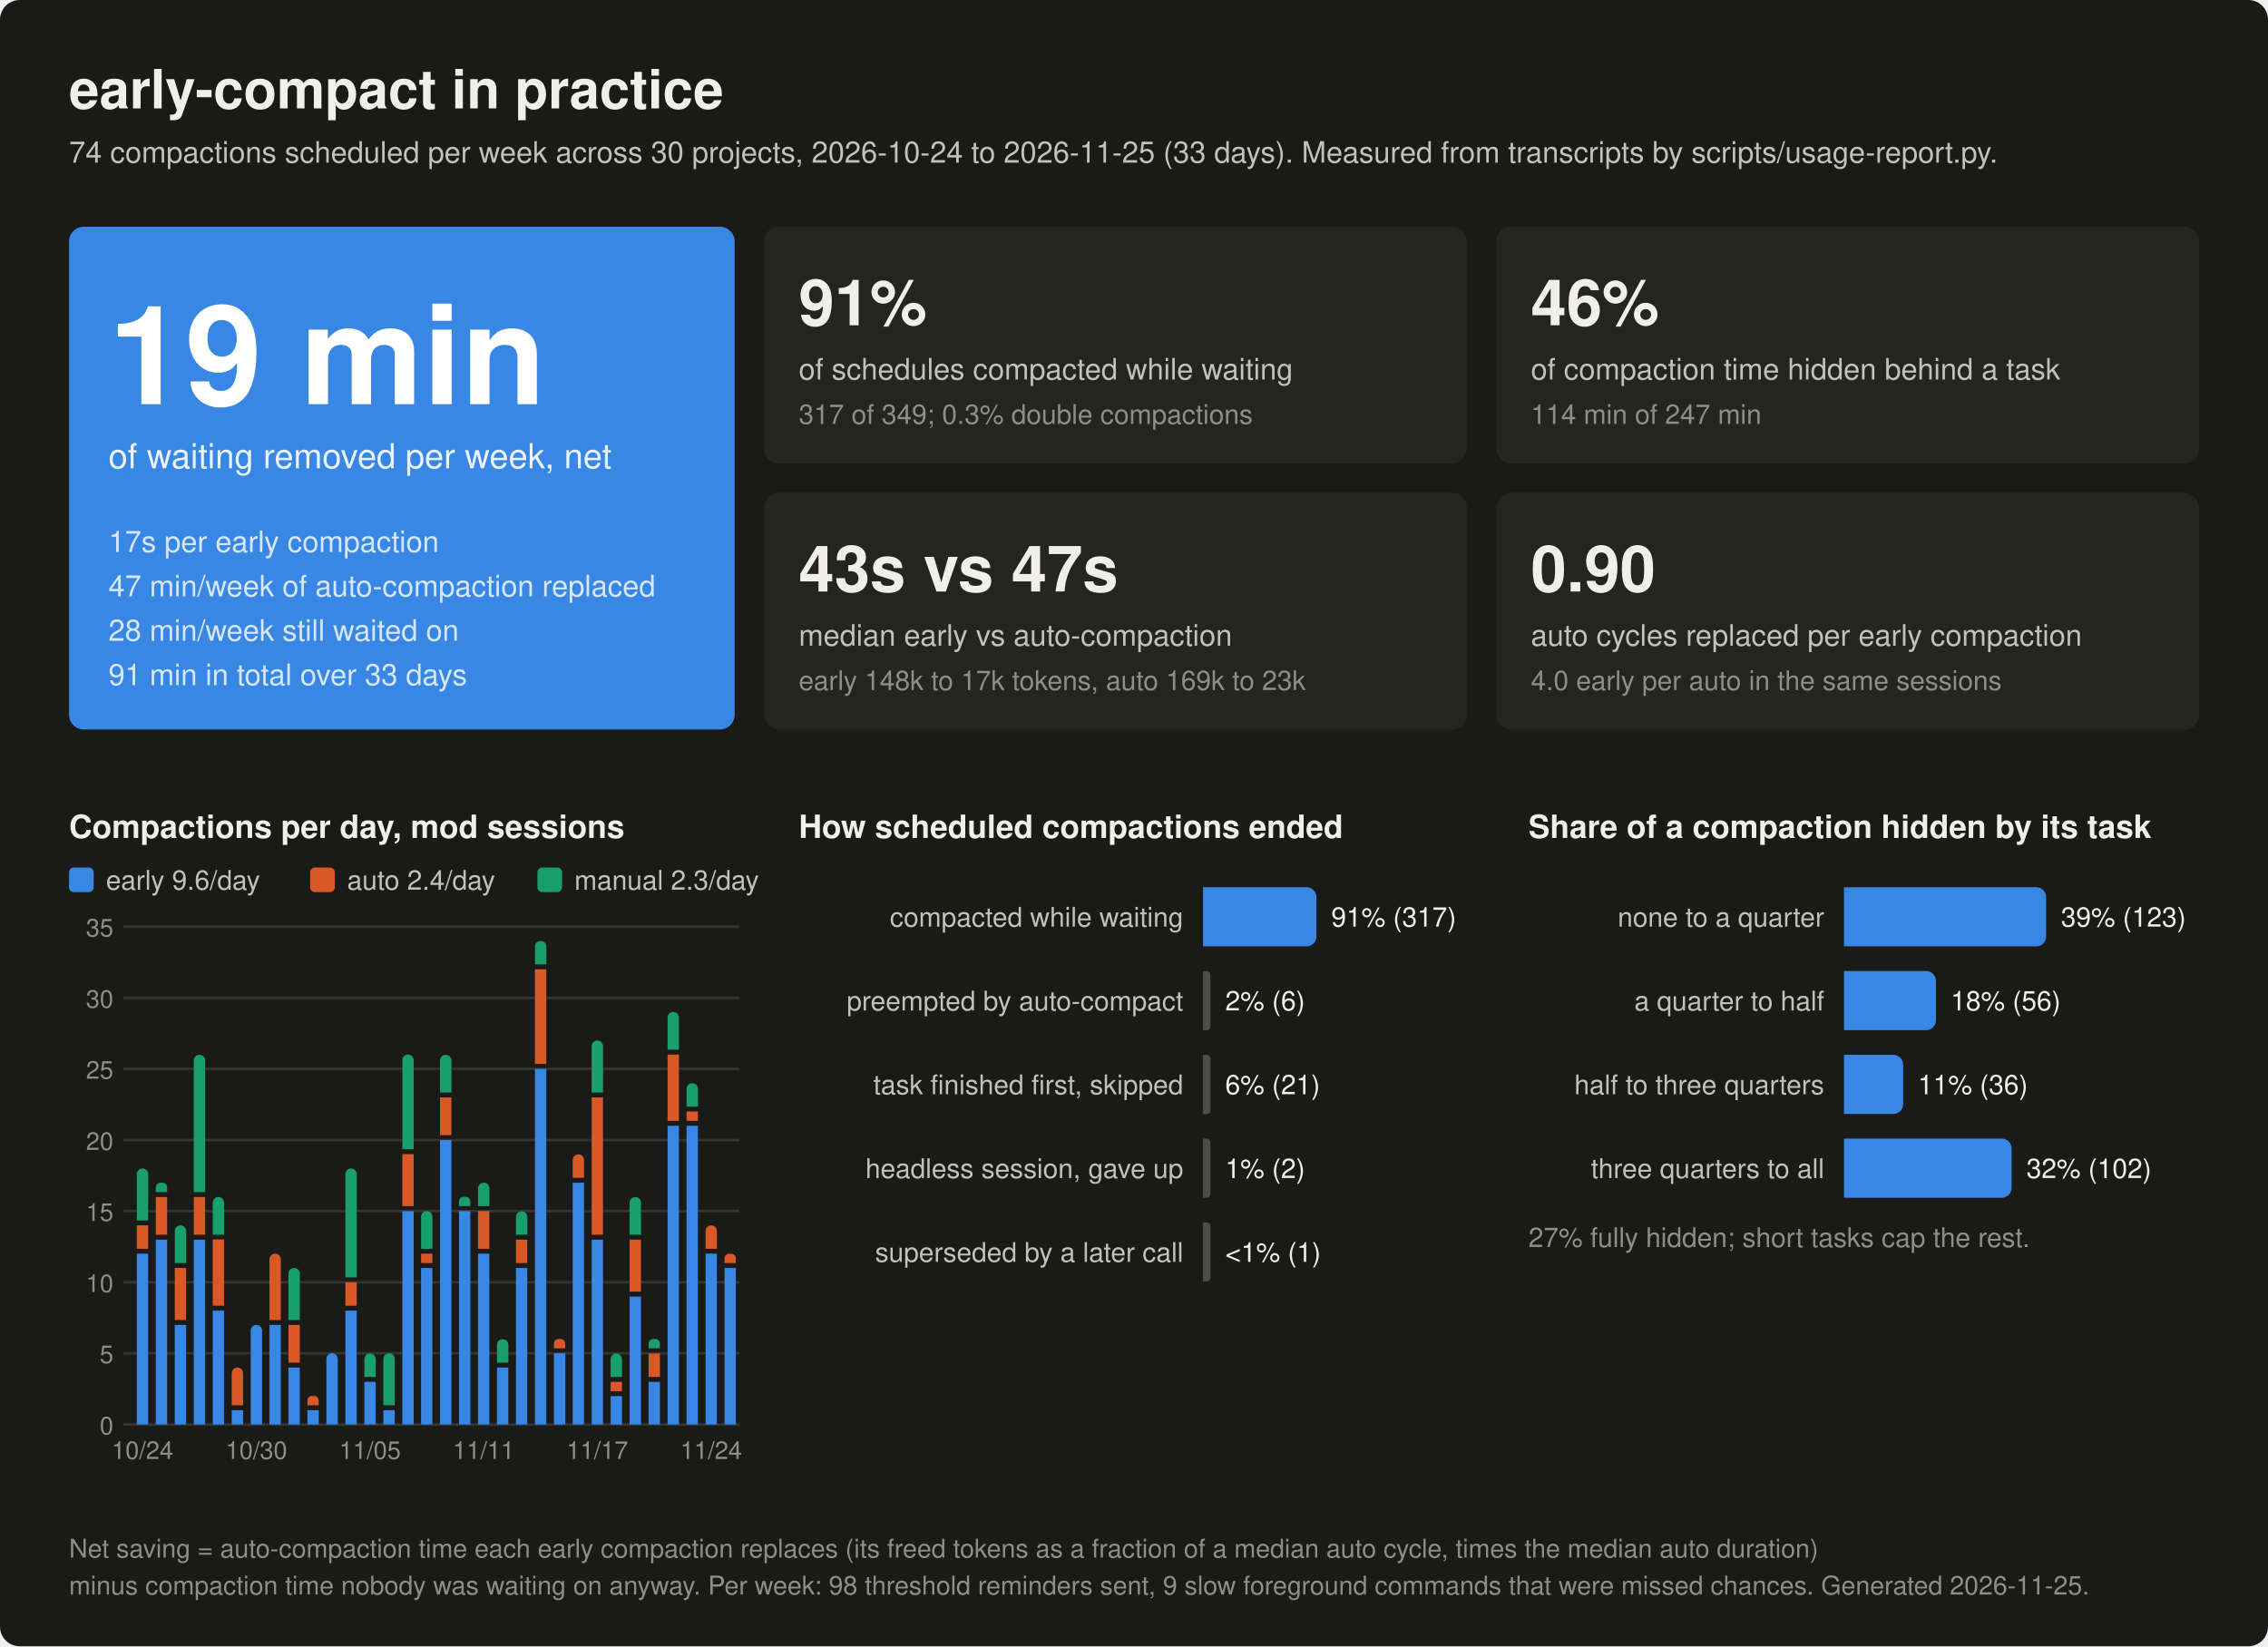
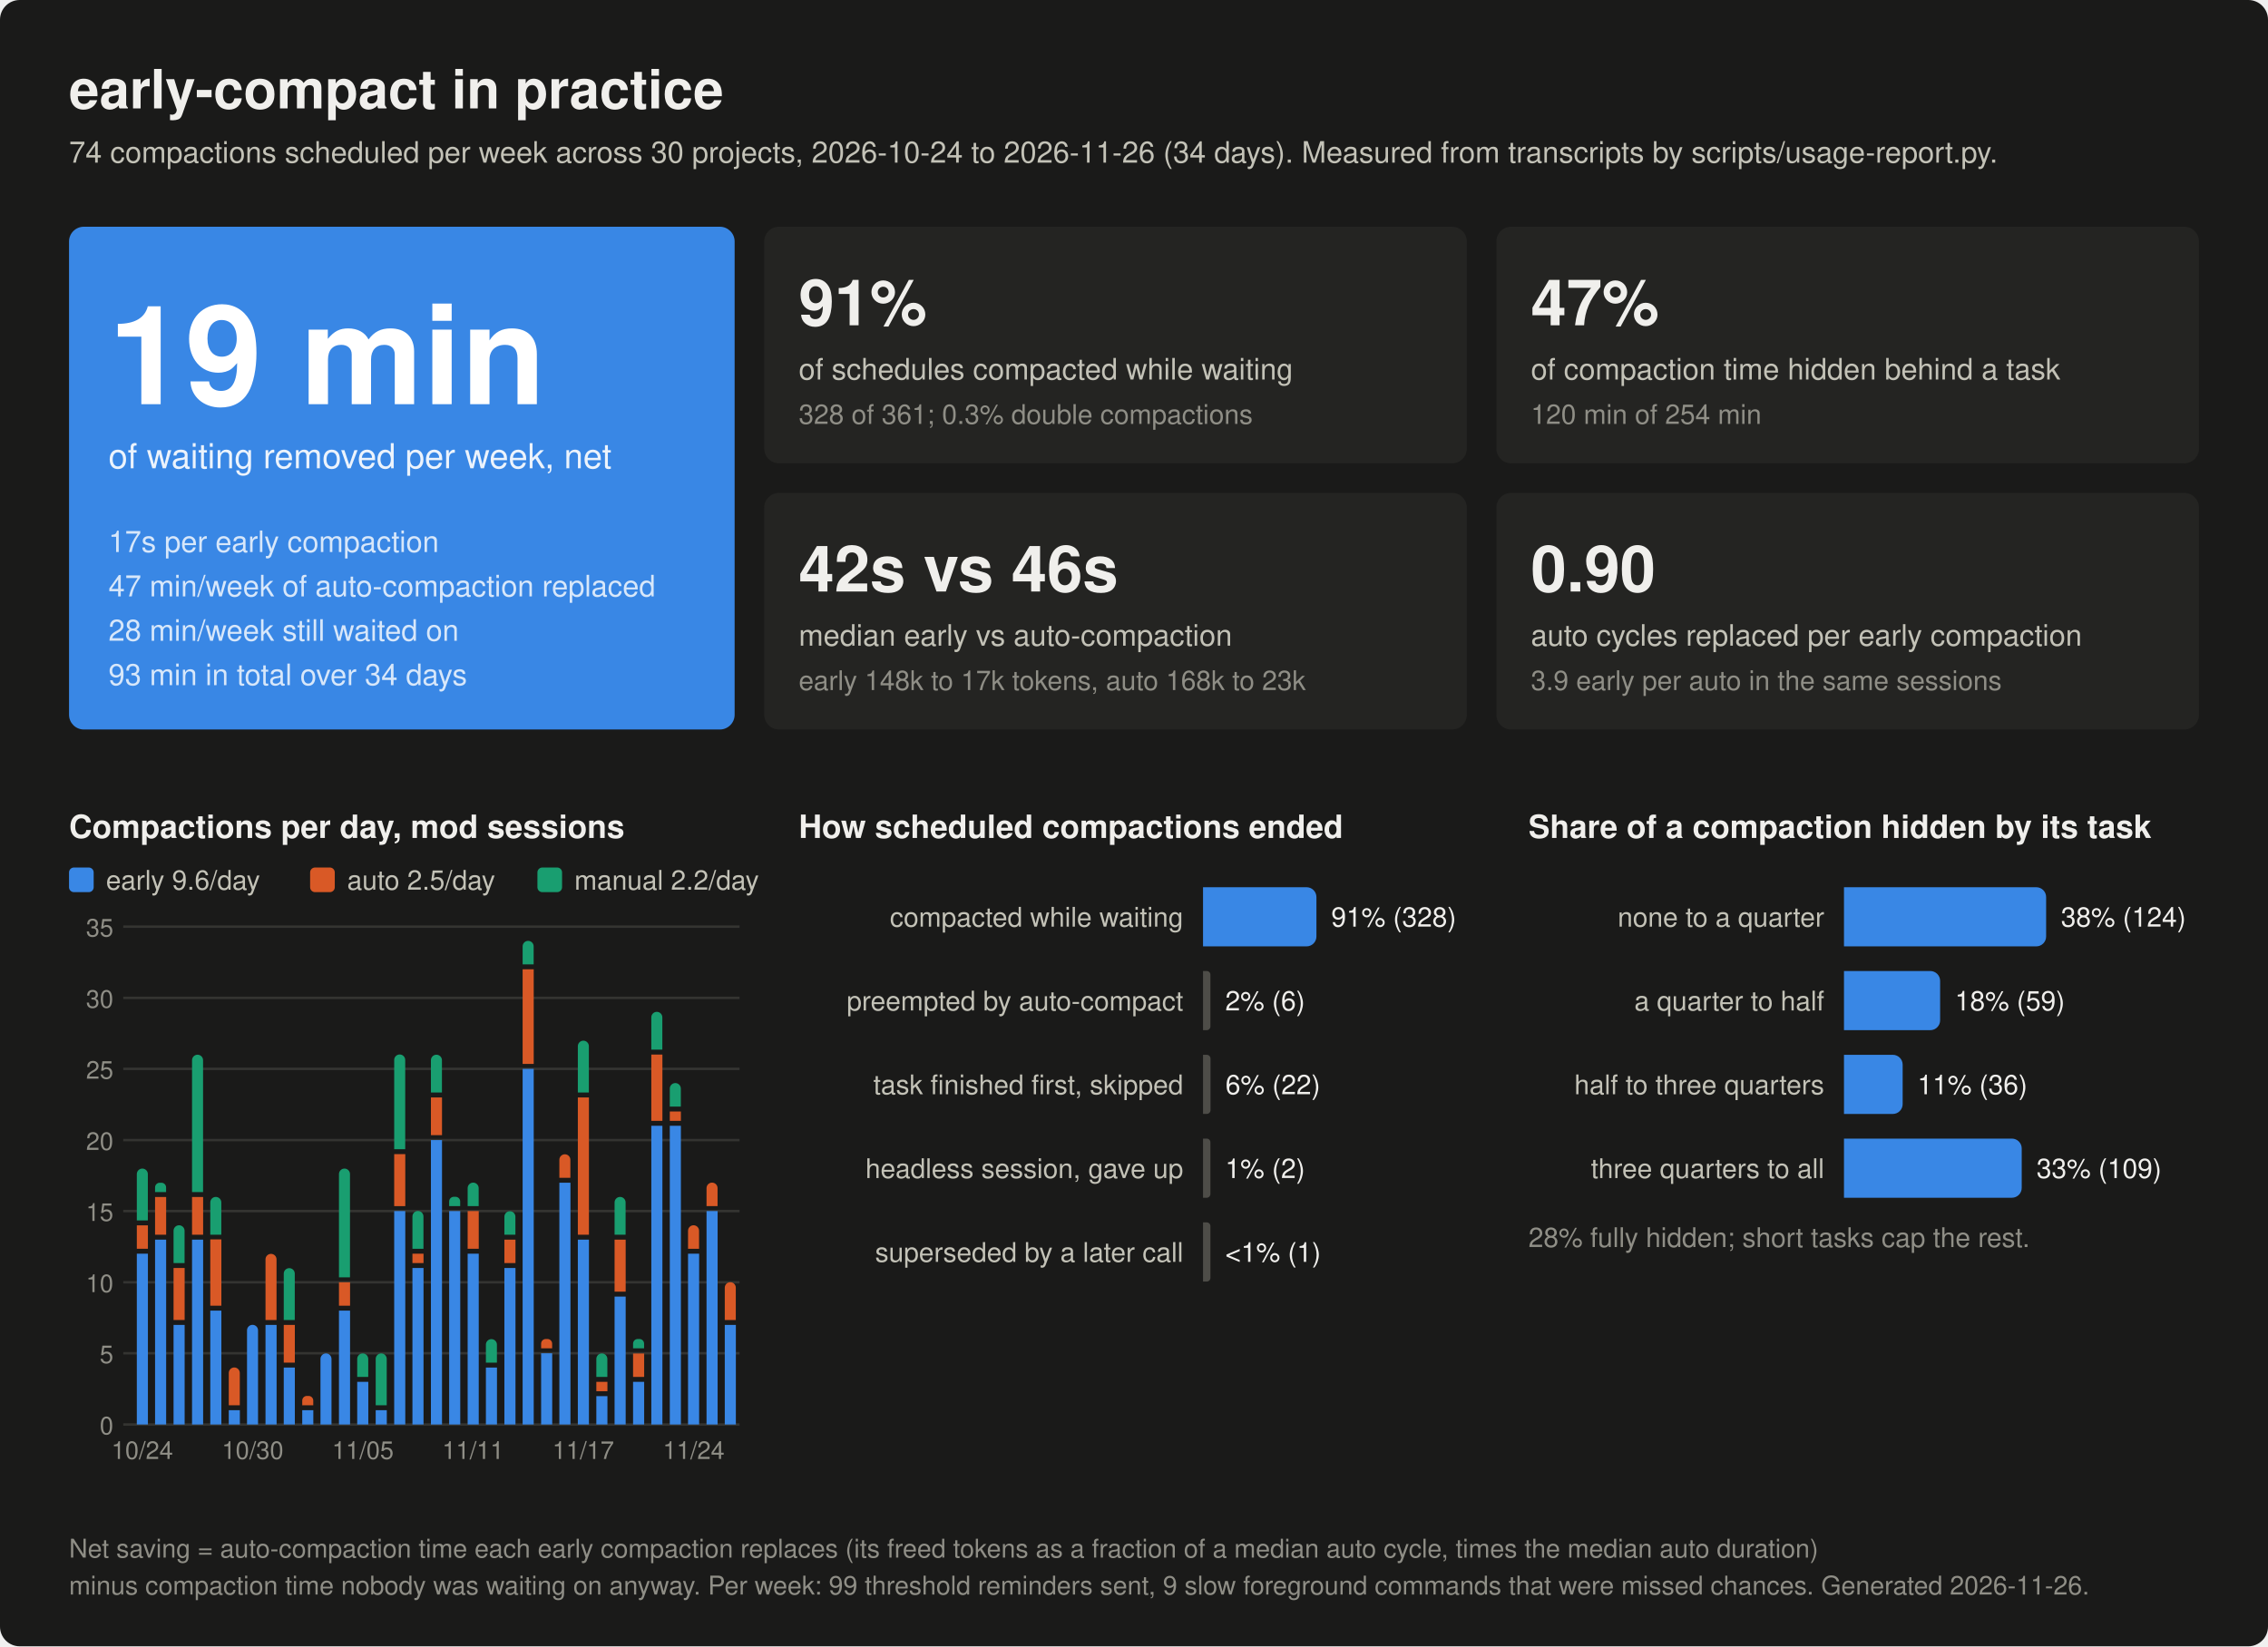
<svg xmlns="http://www.w3.org/2000/svg" width="920" height="668" viewBox="0 0 920 668" font-family="-apple-system, BlinkMacSystemFont, &quot;Segoe UI&quot;, Helvetica, Arial, sans-serif" role="img" aria-label="early-compact usage summary">
  <rect width="920" height="668" fill="#1a1a19" rx="8" />
  <text x="28.0" y="44.0" text-anchor="start" style="font-size:22px;font-weight:600;fill:#f0efec">early-compact in practice</text>
-   <text x="28.0" y="66.0" text-anchor="start" style="font-size:12px;font-weight:400;fill:#c3c2b7">74 compactions scheduled per week across 30 projects, 2026-10-24 to 2026-11-25 (33 days). Measured from transcripts by scripts/usage-report.py.</text>
+   <text x="28.0" y="66.0" text-anchor="start" style="font-size:12px;font-weight:400;fill:#c3c2b7">74 compactions scheduled per week across 30 projects, 2026-10-24 to 2026-11-26 (34 days). Measured from transcripts by scripts/usage-report.py.</text>
  <rect x="28.0" y="92.0" width="270.0" height="204.0" rx="6" fill="#3987e5" />
  <text x="44.0" y="164.0" text-anchor="start" style="font-size:56px;font-weight:700;fill:#ffffff;font-variant-numeric:tabular-nums">19 min</text>
  <text x="44.0" y="190.0" text-anchor="start" style="font-size:14px;font-weight:400;fill:#ffffff;opacity:0.9">of waiting removed per week, net</text>
  <text x="44.0" y="224.0" text-anchor="start" style="font-size:12px;font-weight:400;fill:#ffffff;opacity:0.8">17s per early compaction</text>
  <text x="44.0" y="242.0" text-anchor="start" style="font-size:12px;font-weight:400;fill:#ffffff;opacity:0.8">47 min/week of auto-compaction replaced</text>
  <text x="44.0" y="260.0" text-anchor="start" style="font-size:12px;font-weight:400;fill:#ffffff;opacity:0.8">28 min/week still waited on</text>
-   <text x="44.0" y="278.0" text-anchor="start" style="font-size:12px;font-weight:400;fill:#ffffff;opacity:0.8">91 min in total over 33 days</text>
+   <text x="44.0" y="278.0" text-anchor="start" style="font-size:12px;font-weight:400;fill:#ffffff;opacity:0.8">93 min in total over 34 days</text>
  <rect x="310.0" y="92.0" width="285.0" height="96.0" rx="6" fill="#242422" />
  <text x="324.0" y="132.0" text-anchor="start" style="font-size:26px;font-weight:600;fill:#f0efec;font-variant-numeric:tabular-nums">91%</text>
  <text x="324.0" y="154.0" text-anchor="start" style="font-size:12px;font-weight:400;fill:#c3c2b7">of schedules compacted while waiting</text>
-   <text x="324.0" y="172.0" text-anchor="start" style="font-size:11px;font-weight:400;fill:#8f8e86">317 of 349; 0.3% double compactions</text>
+   <text x="324.0" y="172.0" text-anchor="start" style="font-size:11px;font-weight:400;fill:#8f8e86">328 of 361; 0.3% double compactions</text>
  <rect x="607.0" y="92.0" width="285.0" height="96.0" rx="6" fill="#242422" />
-   <text x="621.0" y="132.0" text-anchor="start" style="font-size:26px;font-weight:600;fill:#f0efec;font-variant-numeric:tabular-nums">46%</text>
+   <text x="621.0" y="132.0" text-anchor="start" style="font-size:26px;font-weight:600;fill:#f0efec;font-variant-numeric:tabular-nums">47%</text>
  <text x="621.0" y="154.0" text-anchor="start" style="font-size:12px;font-weight:400;fill:#c3c2b7">of compaction time hidden behind a task</text>
-   <text x="621.0" y="172.0" text-anchor="start" style="font-size:11px;font-weight:400;fill:#8f8e86">114 min of 247 min</text>
+   <text x="621.0" y="172.0" text-anchor="start" style="font-size:11px;font-weight:400;fill:#8f8e86">120 min of 254 min</text>
  <rect x="310.0" y="200.0" width="285.0" height="96.0" rx="6" fill="#242422" />
-   <text x="324.0" y="240.0" text-anchor="start" style="font-size:26px;font-weight:600;fill:#f0efec;font-variant-numeric:tabular-nums">43s vs 47s</text>
+   <text x="324.0" y="240.0" text-anchor="start" style="font-size:26px;font-weight:600;fill:#f0efec;font-variant-numeric:tabular-nums">42s vs 46s</text>
  <text x="324.0" y="262.0" text-anchor="start" style="font-size:12px;font-weight:400;fill:#c3c2b7">median early vs auto-compaction</text>
-   <text x="324.0" y="280.0" text-anchor="start" style="font-size:11px;font-weight:400;fill:#8f8e86">early 148k to 17k tokens, auto 169k to 23k</text>
+   <text x="324.0" y="280.0" text-anchor="start" style="font-size:11px;font-weight:400;fill:#8f8e86">early 148k to 17k tokens, auto 168k to 23k</text>
  <rect x="607.0" y="200.0" width="285.0" height="96.0" rx="6" fill="#242422" />
  <text x="621.0" y="240.0" text-anchor="start" style="font-size:26px;font-weight:600;fill:#f0efec;font-variant-numeric:tabular-nums">0.90</text>
  <text x="621.0" y="262.0" text-anchor="start" style="font-size:12px;font-weight:400;fill:#c3c2b7">auto cycles replaced per early compaction</text>
-   <text x="621.0" y="280.0" text-anchor="start" style="font-size:11px;font-weight:400;fill:#8f8e86">4.0 early per auto in the same sessions</text>
+   <text x="621.0" y="280.0" text-anchor="start" style="font-size:11px;font-weight:400;fill:#8f8e86">3.9 early per auto in the same sessions</text>
  <text x="28.0" y="340.0" text-anchor="start" style="font-size:13px;font-weight:600;fill:#f0efec">Compactions per day, mod sessions</text>
  <rect x="28.0" y="352.0" width="10.0" height="10.0" rx="2" fill="#3987e5" />
  <text x="43.0" y="361.0" text-anchor="start" style="font-size:11px;font-weight:400;fill:#c3c2b7">early 9.6/day</text>
  <rect x="125.8" y="352.0" width="10.0" height="10.0" rx="2" fill="#d95926" />
-   <text x="140.8" y="361.0" text-anchor="start" style="font-size:11px;font-weight:400;fill:#c3c2b7">auto 2.4/day</text>
+   <text x="140.8" y="361.0" text-anchor="start" style="font-size:11px;font-weight:400;fill:#c3c2b7">auto 2.5/day</text>
  <rect x="218.0" y="352.0" width="10.0" height="10.0" rx="2" fill="#199e70" />
-   <text x="233.0" y="361.0" text-anchor="start" style="font-size:11px;font-weight:400;fill:#c3c2b7">manual 2.3/day</text>
+   <text x="233.0" y="361.0" text-anchor="start" style="font-size:11px;font-weight:400;fill:#c3c2b7">manual 2.2/day</text>
  <line x1="50.0" y1="578.0" x2="300.0" y2="578.0" stroke="#343431" stroke-width="1" />
  <text x="46.0" y="582.0" text-anchor="end" style="font-size:10px;font-weight:400;fill:#8f8e86;font-variant-numeric:tabular-nums">0</text>
  <line x1="50.0" y1="549.1" x2="300.0" y2="549.1" stroke="#343431" stroke-width="1" />
  <text x="46.0" y="553.1" text-anchor="end" style="font-size:10px;font-weight:400;fill:#8f8e86;font-variant-numeric:tabular-nums">5</text>
  <line x1="50.0" y1="520.3" x2="300.0" y2="520.3" stroke="#343431" stroke-width="1" />
  <text x="46.0" y="524.3" text-anchor="end" style="font-size:10px;font-weight:400;fill:#8f8e86;font-variant-numeric:tabular-nums">10</text>
  <line x1="50.0" y1="491.4" x2="300.0" y2="491.4" stroke="#343431" stroke-width="1" />
  <text x="46.0" y="495.4" text-anchor="end" style="font-size:10px;font-weight:400;fill:#8f8e86;font-variant-numeric:tabular-nums">15</text>
  <line x1="50.0" y1="462.6" x2="300.0" y2="462.6" stroke="#343431" stroke-width="1" />
  <text x="46.0" y="466.6" text-anchor="end" style="font-size:10px;font-weight:400;fill:#8f8e86;font-variant-numeric:tabular-nums">20</text>
  <line x1="50.0" y1="433.7" x2="300.0" y2="433.7" stroke="#343431" stroke-width="1" />
  <text x="46.0" y="437.7" text-anchor="end" style="font-size:10px;font-weight:400;fill:#8f8e86;font-variant-numeric:tabular-nums">25</text>
  <line x1="50.0" y1="404.9" x2="300.0" y2="404.9" stroke="#343431" stroke-width="1" />
  <text x="46.0" y="408.9" text-anchor="end" style="font-size:10px;font-weight:400;fill:#8f8e86;font-variant-numeric:tabular-nums">30</text>
  <line x1="50.0" y1="376.0" x2="300.0" y2="376.0" stroke="#343431" stroke-width="1" />
  <text x="46.0" y="380.0" text-anchor="end" style="font-size:10px;font-weight:400;fill:#8f8e86;font-variant-numeric:tabular-nums">35</text>
-   <path d="M55.5,578.0 v-69.3 a0,0 0 0 1 0,0 h4.6 a0,0 0 0 1 0,0 v69.3 z" fill="#3987e5" />
-   <path d="M55.5,506.7 v-9.5 a0,0 0 0 1 0,0 h4.6 a0,0 0 0 1 0,0 v9.5 z" fill="#d95926" />
-   <path d="M55.5,495.2 v-18.8 a2.306,2.306 0 0 1 2.306,-2.306 h0.0 a2.306,2.306 0 0 1 2.306,2.306 v18.8 z" fill="#199e70" />
-   <text x="57.8" y="592.0" text-anchor="middle" style="font-size:10px;font-weight:400;fill:#8f8e86">10/24</text>
-   <path d="M63.2,578.0 v-75.0 a0,0 0 0 1 0,0 h4.6 a0,0 0 0 1 0,0 v75.0 z" fill="#3987e5" />
-   <path d="M63.2,501.0 v-15.3 a0,0 0 0 1 0,0 h4.6 a0,0 0 0 1 0,0 v15.3 z" fill="#d95926" />
-   <path d="M63.2,483.7 v-1.9 a1.886,1.886 0 0 1 1.886,-1.886 h0.8 a1.886,1.886 0 0 1 1.886,1.886 v1.9 z" fill="#199e70" />
-   <path d="M70.9,578.0 v-40.4 a0,0 0 0 1 0,0 h4.6 a0,0 0 0 1 0,0 v40.4 z" fill="#3987e5" />
-   <path d="M70.9,535.6 v-21.1 a0,0 0 0 1 0,0 h4.6 a0,0 0 0 1 0,0 v21.1 z" fill="#d95926" />
-   <path d="M70.9,512.5 v-13.0 a2.306,2.306 0 0 1 2.306,-2.306 h0.0 a2.306,2.306 0 0 1 2.306,2.306 v13.0 z" fill="#199e70" />
-   <path d="M78.6,578.0 v-75.0 a0,0 0 0 1 0,0 h4.6 a0,0 0 0 1 0,0 v75.0 z" fill="#3987e5" />
-   <path d="M78.6,501.0 v-15.3 a0,0 0 0 1 0,0 h4.6 a0,0 0 0 1 0,0 v15.3 z" fill="#d95926" />
-   <path d="M78.6,483.7 v-53.4 a2.306,2.306 0 0 1 2.306,-2.306 h0.0 a2.306,2.306 0 0 1 2.306,2.306 v53.4 z" fill="#199e70" />
-   <path d="M86.3,578.0 v-46.2 a0,0 0 0 1 0,0 h4.6 a0,0 0 0 1 0,0 v46.2 z" fill="#3987e5" />
-   <path d="M86.3,529.8 v-26.9 a0,0 0 0 1 0,0 h4.6 a0,0 0 0 1 0,0 v26.9 z" fill="#d95926" />
-   <path d="M86.3,501.0 v-13.0 a2.306,2.306 0 0 1 2.306,-2.306 h0.0 a2.306,2.306 0 0 1 2.306,2.306 v13.0 z" fill="#199e70" />
-   <path d="M94.0,578.0 v-5.8 a0,0 0 0 1 0,0 h4.6 a0,0 0 0 1 0,0 v5.8 z" fill="#3987e5" />
-   <path d="M94.0,570.2 v-13.0 a2.306,2.306 0 0 1 2.306,-2.306 h0.0 a2.306,2.306 0 0 1 2.306,2.306 v13.0 z" fill="#d95926" />
-   <path d="M101.7,578.0 v-38.1 a2.306,2.306 0 0 1 2.306,-2.306 h0.0 a2.306,2.306 0 0 1 2.306,2.306 v38.1 z" fill="#3987e5" />
-   <text x="104.0" y="592.0" text-anchor="middle" style="font-size:10px;font-weight:400;fill:#8f8e86">10/30</text>
-   <path d="M109.3,578.0 v-40.4 a0,0 0 0 1 0,0 h4.6 a0,0 0 0 1 0,0 v40.4 z" fill="#3987e5" />
-   <path d="M109.3,535.6 v-24.6 a2.306,2.306 0 0 1 2.306,-2.306 h0.0 a2.306,2.306 0 0 1 2.306,2.306 v24.6 z" fill="#d95926" />
-   <path d="M117.0,578.0 v-23.1 a0,0 0 0 1 0,0 h4.6 a0,0 0 0 1 0,0 v23.1 z" fill="#3987e5" />
-   <path d="M117.0,552.9 v-15.3 a0,0 0 0 1 0,0 h4.6 a0,0 0 0 1 0,0 v15.3 z" fill="#d95926" />
-   <path d="M117.0,535.6 v-18.8 a2.306,2.306 0 0 1 2.306,-2.306 h0.0 a2.306,2.306 0 0 1 2.306,2.306 v18.8 z" fill="#199e70" />
-   <path d="M124.7,578.0 v-5.8 a0,0 0 0 1 0,0 h4.6 a0,0 0 0 1 0,0 v5.8 z" fill="#3987e5" />
-   <path d="M124.7,570.2 v-1.9 a1.886,1.886 0 0 1 1.886,-1.886 h0.8 a1.886,1.886 0 0 1 1.886,1.886 v1.9 z" fill="#d95926" />
-   <path d="M132.4,578.0 v-26.6 a2.306,2.306 0 0 1 2.306,-2.306 h0.0 a2.306,2.306 0 0 1 2.306,2.306 v26.6 z" fill="#3987e5" />
-   <path d="M140.1,578.0 v-46.2 a0,0 0 0 1 0,0 h4.6 a0,0 0 0 1 0,0 v46.2 z" fill="#3987e5" />
-   <path d="M140.1,529.8 v-9.5 a0,0 0 0 1 0,0 h4.6 a0,0 0 0 1 0,0 v9.5 z" fill="#d95926" />
-   <path d="M140.1,518.3 v-41.9 a2.306,2.306 0 0 1 2.306,-2.306 h0.0 a2.306,2.306 0 0 1 2.306,2.306 v41.9 z" fill="#199e70" />
-   <path d="M147.8,578.0 v-17.3 a0,0 0 0 1 0,0 h4.6 a0,0 0 0 1 0,0 v17.3 z" fill="#3987e5" />
-   <path d="M147.8,558.7 v-7.2 a2.306,2.306 0 0 1 2.306,-2.306 h0.0 a2.306,2.306 0 0 1 2.306,2.306 v7.2 z" fill="#199e70" />
-   <text x="150.1" y="592.0" text-anchor="middle" style="font-size:10px;font-weight:400;fill:#8f8e86">11/05</text>
-   <path d="M155.5,578.0 v-5.8 a0,0 0 0 1 0,0 h4.6 a0,0 0 0 1 0,0 v5.8 z" fill="#3987e5" />
-   <path d="M155.5,570.2 v-18.8 a2.306,2.306 0 0 1 2.306,-2.306 h0.0 a2.306,2.306 0 0 1 2.306,2.306 v18.8 z" fill="#199e70" />
-   <path d="M163.2,578.0 v-86.6 a0,0 0 0 1 0,0 h4.6 a0,0 0 0 1 0,0 v86.6 z" fill="#3987e5" />
-   <path d="M163.2,489.4 v-21.1 a0,0 0 0 1 0,0 h4.6 a0,0 0 0 1 0,0 v21.1 z" fill="#d95926" />
-   <path d="M163.2,466.3 v-36.1 a2.306,2.306 0 0 1 2.306,-2.306 h0.0 a2.306,2.306 0 0 1 2.306,2.306 v36.1 z" fill="#199e70" />
-   <path d="M170.8,578.0 v-63.5 a0,0 0 0 1 0,0 h4.6 a0,0 0 0 1 0,0 v63.5 z" fill="#3987e5" />
-   <path d="M170.8,512.5 v-3.8 a0,0 0 0 1 0,0 h4.6 a0,0 0 0 1 0,0 v3.8 z" fill="#d95926" />
-   <path d="M170.8,506.7 v-13.0 a2.306,2.306 0 0 1 2.306,-2.306 h0.0 a2.306,2.306 0 0 1 2.306,2.306 v13.0 z" fill="#199e70" />
-   <path d="M178.5,578.0 v-115.4 a0,0 0 0 1 0,0 h4.6 a0,0 0 0 1 0,0 v115.4 z" fill="#3987e5" />
-   <path d="M178.5,460.6 v-15.3 a0,0 0 0 1 0,0 h4.6 a0,0 0 0 1 0,0 v15.3 z" fill="#d95926" />
-   <path d="M178.5,443.3 v-13.0 a2.306,2.306 0 0 1 2.306,-2.306 h0.0 a2.306,2.306 0 0 1 2.306,2.306 v13.0 z" fill="#199e70" />
-   <path d="M186.2,578.0 v-86.6 a0,0 0 0 1 0,0 h4.6 a0,0 0 0 1 0,0 v86.6 z" fill="#3987e5" />
-   <path d="M186.2,489.4 v-1.9 a1.886,1.886 0 0 1 1.886,-1.886 h0.8 a1.886,1.886 0 0 1 1.886,1.886 v1.9 z" fill="#199e70" />
-   <path d="M193.9,578.0 v-69.3 a0,0 0 0 1 0,0 h4.6 a0,0 0 0 1 0,0 v69.3 z" fill="#3987e5" />
-   <path d="M193.9,506.7 v-15.3 a0,0 0 0 1 0,0 h4.6 a0,0 0 0 1 0,0 v15.3 z" fill="#d95926" />
-   <path d="M193.9,489.4 v-7.2 a2.306,2.306 0 0 1 2.306,-2.306 h0.0 a2.306,2.306 0 0 1 2.306,2.306 v7.2 z" fill="#199e70" />
-   <text x="196.2" y="592.0" text-anchor="middle" style="font-size:10px;font-weight:400;fill:#8f8e86">11/11</text>
-   <path d="M201.6,578.0 v-23.1 a0,0 0 0 1 0,0 h4.6 a0,0 0 0 1 0,0 v23.1 z" fill="#3987e5" />
-   <path d="M201.6,552.9 v-7.2 a2.306,2.306 0 0 1 2.306,-2.306 h0.0 a2.306,2.306 0 0 1 2.306,2.306 v7.2 z" fill="#199e70" />
-   <path d="M209.3,578.0 v-63.5 a0,0 0 0 1 0,0 h4.6 a0,0 0 0 1 0,0 v63.5 z" fill="#3987e5" />
-   <path d="M209.3,512.5 v-9.5 a0,0 0 0 1 0,0 h4.6 a0,0 0 0 1 0,0 v9.5 z" fill="#d95926" />
-   <path d="M209.3,501.0 v-7.2 a2.306,2.306 0 0 1 2.306,-2.306 h0.0 a2.306,2.306 0 0 1 2.306,2.306 v7.2 z" fill="#199e70" />
-   <path d="M217.0,578.0 v-144.3 a0,0 0 0 1 0,0 h4.6 a0,0 0 0 1 0,0 v144.3 z" fill="#3987e5" />
-   <path d="M217.0,431.7 v-38.4 a0,0 0 0 1 0,0 h4.6 a0,0 0 0 1 0,0 v38.4 z" fill="#d95926" />
-   <path d="M217.0,391.3 v-7.2 a2.306,2.306 0 0 1 2.306,-2.306 h0.0 a2.306,2.306 0 0 1 2.306,2.306 v7.2 z" fill="#199e70" />
-   <path d="M224.7,578.0 v-28.9 a0,0 0 0 1 0,0 h4.6 a0,0 0 0 1 0,0 v28.9 z" fill="#3987e5" />
-   <path d="M224.7,547.1 v-1.9 a1.886,1.886 0 0 1 1.886,-1.886 h0.8 a1.886,1.886 0 0 1 1.886,1.886 v1.9 z" fill="#d95926" />
-   <path d="M232.3,578.0 v-98.1 a0,0 0 0 1 0,0 h4.6 a0,0 0 0 1 0,0 v98.1 z" fill="#3987e5" />
-   <path d="M232.3,477.9 v-7.2 a2.306,2.306 0 0 1 2.306,-2.306 h0.0 a2.306,2.306 0 0 1 2.306,2.306 v7.2 z" fill="#d95926" />
-   <path d="M240.0,578.0 v-75.0 a0,0 0 0 1 0,0 h4.6 a0,0 0 0 1 0,0 v75.0 z" fill="#3987e5" />
-   <path d="M240.0,501.0 v-55.7 a0,0 0 0 1 0,0 h4.6 a0,0 0 0 1 0,0 v55.7 z" fill="#d95926" />
-   <path d="M240.0,443.3 v-18.8 a2.306,2.306 0 0 1 2.306,-2.306 h0.0 a2.306,2.306 0 0 1 2.306,2.306 v18.8 z" fill="#199e70" />
-   <text x="242.3" y="592.0" text-anchor="middle" style="font-size:10px;font-weight:400;fill:#8f8e86">11/17</text>
-   <path d="M247.7,578.0 v-11.5 a0,0 0 0 1 0,0 h4.6 a0,0 0 0 1 0,0 v11.5 z" fill="#3987e5" />
-   <path d="M247.7,564.5 v-3.8 a0,0 0 0 1 0,0 h4.6 a0,0 0 0 1 0,0 v3.8 z" fill="#d95926" />
-   <path d="M247.7,558.7 v-7.2 a2.306,2.306 0 0 1 2.306,-2.306 h0.0 a2.306,2.306 0 0 1 2.306,2.306 v7.2 z" fill="#199e70" />
-   <path d="M255.4,578.0 v-51.9 a0,0 0 0 1 0,0 h4.6 a0,0 0 0 1 0,0 v51.9 z" fill="#3987e5" />
-   <path d="M255.4,524.1 v-21.1 a0,0 0 0 1 0,0 h4.6 a0,0 0 0 1 0,0 v21.1 z" fill="#d95926" />
-   <path d="M255.4,501.0 v-13.0 a2.306,2.306 0 0 1 2.306,-2.306 h0.0 a2.306,2.306 0 0 1 2.306,2.306 v13.0 z" fill="#199e70" />
-   <path d="M263.1,578.0 v-17.3 a0,0 0 0 1 0,0 h4.6 a0,0 0 0 1 0,0 v17.3 z" fill="#3987e5" />
-   <path d="M263.1,558.7 v-9.5 a0,0 0 0 1 0,0 h4.6 a0,0 0 0 1 0,0 v9.5 z" fill="#d95926" />
-   <path d="M263.1,547.1 v-1.9 a1.886,1.886 0 0 1 1.886,-1.886 h0.8 a1.886,1.886 0 0 1 1.886,1.886 v1.9 z" fill="#199e70" />
-   <path d="M270.8,578.0 v-121.2 a0,0 0 0 1 0,0 h4.6 a0,0 0 0 1 0,0 v121.2 z" fill="#3987e5" />
-   <path d="M270.8,454.8 v-26.9 a0,0 0 0 1 0,0 h4.6 a0,0 0 0 1 0,0 v26.9 z" fill="#d95926" />
-   <path d="M270.8,425.9 v-13.0 a2.306,2.306 0 0 1 2.306,-2.306 h0.0 a2.306,2.306 0 0 1 2.306,2.306 v13.0 z" fill="#199e70" />
-   <path d="M278.5,578.0 v-121.2 a0,0 0 0 1 0,0 h4.6 a0,0 0 0 1 0,0 v121.2 z" fill="#3987e5" />
-   <path d="M278.5,454.8 v-3.8 a0,0 0 0 1 0,0 h4.6 a0,0 0 0 1 0,0 v3.8 z" fill="#d95926" />
-   <path d="M278.5,449.0 v-7.2 a2.306,2.306 0 0 1 2.306,-2.306 h0.0 a2.306,2.306 0 0 1 2.306,2.306 v7.2 z" fill="#199e70" />
-   <path d="M286.2,578.0 v-69.3 a0,0 0 0 1 0,0 h4.6 a0,0 0 0 1 0,0 v69.3 z" fill="#3987e5" />
-   <path d="M286.2,506.7 v-7.2 a2.306,2.306 0 0 1 2.306,-2.306 h0.0 a2.306,2.306 0 0 1 2.306,2.306 v7.2 z" fill="#d95926" />
-   <text x="288.5" y="592.0" text-anchor="middle" style="font-size:10px;font-weight:400;fill:#8f8e86">11/24</text>
-   <path d="M293.9,578.0 v-63.5 a0,0 0 0 1 0,0 h4.6 a0,0 0 0 1 0,0 v63.5 z" fill="#3987e5" />
-   <path d="M293.9,512.5 v-1.9 a1.886,1.886 0 0 1 1.886,-1.886 h0.8 a1.886,1.886 0 0 1 1.886,1.886 v1.9 z" fill="#d95926" />
+   <path d="M55.5,578.0 v-69.3 a0,0 0 0 1 0,0 h4.5 a0,0 0 0 1 0,0 v69.3 z" fill="#3987e5" />
+   <path d="M55.5,506.7 v-9.5 a0,0 0 0 1 0,0 h4.5 a0,0 0 0 1 0,0 v9.5 z" fill="#d95926" />
+   <path d="M55.5,495.2 v-18.8 a2.236,2.236 0 0 1 2.236,-2.236 h0.0 a2.236,2.236 0 0 1 2.236,2.236 v18.8 z" fill="#199e70" />
+   <text x="57.7" y="592.0" text-anchor="middle" style="font-size:10px;font-weight:400;fill:#8f8e86">10/24</text>
+   <path d="M62.9,578.0 v-75.0 a0,0 0 0 1 0,0 h4.5 a0,0 0 0 1 0,0 v75.0 z" fill="#3987e5" />
+   <path d="M62.9,501.0 v-15.3 a0,0 0 0 1 0,0 h4.5 a0,0 0 0 1 0,0 v15.3 z" fill="#d95926" />
+   <path d="M62.9,483.7 v-1.9 a1.886,1.886 0 0 1 1.886,-1.886 h0.7 a1.886,1.886 0 0 1 1.886,1.886 v1.9 z" fill="#199e70" />
+   <path d="M70.4,578.0 v-40.4 a0,0 0 0 1 0,0 h4.5 a0,0 0 0 1 0,0 v40.4 z" fill="#3987e5" />
+   <path d="M70.4,535.6 v-21.1 a0,0 0 0 1 0,0 h4.5 a0,0 0 0 1 0,0 v21.1 z" fill="#d95926" />
+   <path d="M70.4,512.5 v-13.1 a2.236,2.236 0 0 1 2.236,-2.236 h0.0 a2.236,2.236 0 0 1 2.236,2.236 v13.1 z" fill="#199e70" />
+   <path d="M77.9,578.0 v-75.0 a0,0 0 0 1 0,0 h4.5 a0,0 0 0 1 0,0 v75.0 z" fill="#3987e5" />
+   <path d="M77.9,501.0 v-15.3 a0,0 0 0 1 0,0 h4.5 a0,0 0 0 1 0,0 v15.3 z" fill="#d95926" />
+   <path d="M77.9,483.7 v-53.5 a2.236,2.236 0 0 1 2.236,-2.236 h0.0 a2.236,2.236 0 0 1 2.236,2.236 v53.5 z" fill="#199e70" />
+   <path d="M85.3,578.0 v-46.2 a0,0 0 0 1 0,0 h4.5 a0,0 0 0 1 0,0 v46.2 z" fill="#3987e5" />
+   <path d="M85.3,529.8 v-26.9 a0,0 0 0 1 0,0 h4.5 a0,0 0 0 1 0,0 v26.9 z" fill="#d95926" />
+   <path d="M85.3,501.0 v-13.1 a2.236,2.236 0 0 1 2.236,-2.236 h0.0 a2.236,2.236 0 0 1 2.236,2.236 v13.1 z" fill="#199e70" />
+   <path d="M92.8,578.0 v-5.8 a0,0 0 0 1 0,0 h4.5 a0,0 0 0 1 0,0 v5.8 z" fill="#3987e5" />
+   <path d="M92.8,570.2 v-13.1 a2.236,2.236 0 0 1 2.236,-2.236 h0.0 a2.236,2.236 0 0 1 2.236,2.236 v13.1 z" fill="#d95926" />
+   <path d="M100.2,578.0 v-38.2 a2.236,2.236 0 0 1 2.236,-2.236 h0.0 a2.236,2.236 0 0 1 2.236,2.236 v38.2 z" fill="#3987e5" />
+   <text x="102.5" y="592.0" text-anchor="middle" style="font-size:10px;font-weight:400;fill:#8f8e86">10/30</text>
+   <path d="M107.7,578.0 v-40.4 a0,0 0 0 1 0,0 h4.5 a0,0 0 0 1 0,0 v40.4 z" fill="#3987e5" />
+   <path d="M107.7,535.6 v-24.6 a2.236,2.236 0 0 1 2.236,-2.236 h0.0 a2.236,2.236 0 0 1 2.236,2.236 v24.6 z" fill="#d95926" />
+   <path d="M115.1,578.0 v-23.1 a0,0 0 0 1 0,0 h4.5 a0,0 0 0 1 0,0 v23.1 z" fill="#3987e5" />
+   <path d="M115.1,552.9 v-15.3 a0,0 0 0 1 0,0 h4.5 a0,0 0 0 1 0,0 v15.3 z" fill="#d95926" />
+   <path d="M115.1,535.6 v-18.8 a2.236,2.236 0 0 1 2.236,-2.236 h0.0 a2.236,2.236 0 0 1 2.236,2.236 v18.8 z" fill="#199e70" />
+   <path d="M122.6,578.0 v-5.8 a0,0 0 0 1 0,0 h4.5 a0,0 0 0 1 0,0 v5.8 z" fill="#3987e5" />
+   <path d="M122.6,570.2 v-1.9 a1.886,1.886 0 0 1 1.886,-1.886 h0.7 a1.886,1.886 0 0 1 1.886,1.886 v1.9 z" fill="#d95926" />
+   <path d="M130.0,578.0 v-26.6 a2.236,2.236 0 0 1 2.236,-2.236 h0.0 a2.236,2.236 0 0 1 2.236,2.236 v26.6 z" fill="#3987e5" />
+   <path d="M137.5,578.0 v-46.2 a0,0 0 0 1 0,0 h4.5 a0,0 0 0 1 0,0 v46.2 z" fill="#3987e5" />
+   <path d="M137.5,529.8 v-9.5 a0,0 0 0 1 0,0 h4.5 a0,0 0 0 1 0,0 v9.5 z" fill="#d95926" />
+   <path d="M137.5,518.3 v-41.9 a2.236,2.236 0 0 1 2.236,-2.236 h0.0 a2.236,2.236 0 0 1 2.236,2.236 v41.9 z" fill="#199e70" />
+   <path d="M144.9,578.0 v-17.3 a0,0 0 0 1 0,0 h4.5 a0,0 0 0 1 0,0 v17.3 z" fill="#3987e5" />
+   <path d="M144.9,558.7 v-7.3 a2.236,2.236 0 0 1 2.236,-2.236 h0.0 a2.236,2.236 0 0 1 2.236,2.236 v7.3 z" fill="#199e70" />
+   <text x="147.2" y="592.0" text-anchor="middle" style="font-size:10px;font-weight:400;fill:#8f8e86">11/05</text>
+   <path d="M152.4,578.0 v-5.8 a0,0 0 0 1 0,0 h4.5 a0,0 0 0 1 0,0 v5.8 z" fill="#3987e5" />
+   <path d="M152.4,570.2 v-18.8 a2.236,2.236 0 0 1 2.236,-2.236 h0.0 a2.236,2.236 0 0 1 2.236,2.236 v18.8 z" fill="#199e70" />
+   <path d="M159.9,578.0 v-86.6 a0,0 0 0 1 0,0 h4.5 a0,0 0 0 1 0,0 v86.6 z" fill="#3987e5" />
+   <path d="M159.9,489.4 v-21.1 a0,0 0 0 1 0,0 h4.5 a0,0 0 0 1 0,0 v21.1 z" fill="#d95926" />
+   <path d="M159.9,466.3 v-36.2 a2.236,2.236 0 0 1 2.236,-2.236 h0.0 a2.236,2.236 0 0 1 2.236,2.236 v36.2 z" fill="#199e70" />
+   <path d="M167.3,578.0 v-63.5 a0,0 0 0 1 0,0 h4.5 a0,0 0 0 1 0,0 v63.5 z" fill="#3987e5" />
+   <path d="M167.3,512.5 v-3.8 a0,0 0 0 1 0,0 h4.5 a0,0 0 0 1 0,0 v3.8 z" fill="#d95926" />
+   <path d="M167.3,506.7 v-13.1 a2.236,2.236 0 0 1 2.236,-2.236 h0.0 a2.236,2.236 0 0 1 2.236,2.236 v13.1 z" fill="#199e70" />
+   <path d="M174.8,578.0 v-115.4 a0,0 0 0 1 0,0 h4.5 a0,0 0 0 1 0,0 v115.4 z" fill="#3987e5" />
+   <path d="M174.8,460.6 v-15.3 a0,0 0 0 1 0,0 h4.5 a0,0 0 0 1 0,0 v15.3 z" fill="#d95926" />
+   <path d="M174.8,443.3 v-13.1 a2.236,2.236 0 0 1 2.236,-2.236 h0.0 a2.236,2.236 0 0 1 2.236,2.236 v13.1 z" fill="#199e70" />
+   <path d="M182.2,578.0 v-86.6 a0,0 0 0 1 0,0 h4.5 a0,0 0 0 1 0,0 v86.6 z" fill="#3987e5" />
+   <path d="M182.2,489.4 v-1.9 a1.886,1.886 0 0 1 1.886,-1.886 h0.7 a1.886,1.886 0 0 1 1.886,1.886 v1.9 z" fill="#199e70" />
+   <path d="M189.7,578.0 v-69.3 a0,0 0 0 1 0,0 h4.5 a0,0 0 0 1 0,0 v69.3 z" fill="#3987e5" />
+   <path d="M189.7,506.7 v-15.3 a0,0 0 0 1 0,0 h4.5 a0,0 0 0 1 0,0 v15.3 z" fill="#d95926" />
+   <path d="M189.7,489.4 v-7.3 a2.236,2.236 0 0 1 2.236,-2.236 h0.0 a2.236,2.236 0 0 1 2.236,2.236 v7.3 z" fill="#199e70" />
+   <text x="191.9" y="592.0" text-anchor="middle" style="font-size:10px;font-weight:400;fill:#8f8e86">11/11</text>
+   <path d="M197.1,578.0 v-23.1 a0,0 0 0 1 0,0 h4.5 a0,0 0 0 1 0,0 v23.1 z" fill="#3987e5" />
+   <path d="M197.1,552.9 v-7.3 a2.236,2.236 0 0 1 2.236,-2.236 h0.0 a2.236,2.236 0 0 1 2.236,2.236 v7.3 z" fill="#199e70" />
+   <path d="M204.6,578.0 v-63.5 a0,0 0 0 1 0,0 h4.5 a0,0 0 0 1 0,0 v63.5 z" fill="#3987e5" />
+   <path d="M204.6,512.5 v-9.5 a0,0 0 0 1 0,0 h4.5 a0,0 0 0 1 0,0 v9.5 z" fill="#d95926" />
+   <path d="M204.6,501.0 v-7.3 a2.236,2.236 0 0 1 2.236,-2.236 h0.0 a2.236,2.236 0 0 1 2.236,2.236 v7.3 z" fill="#199e70" />
+   <path d="M212.0,578.0 v-144.3 a0,0 0 0 1 0,0 h4.5 a0,0 0 0 1 0,0 v144.3 z" fill="#3987e5" />
+   <path d="M212.0,431.7 v-38.4 a0,0 0 0 1 0,0 h4.5 a0,0 0 0 1 0,0 v38.4 z" fill="#d95926" />
+   <path d="M212.0,391.3 v-7.3 a2.236,2.236 0 0 1 2.236,-2.236 h0.0 a2.236,2.236 0 0 1 2.236,2.236 v7.3 z" fill="#199e70" />
+   <path d="M219.5,578.0 v-28.9 a0,0 0 0 1 0,0 h4.5 a0,0 0 0 1 0,0 v28.9 z" fill="#3987e5" />
+   <path d="M219.5,547.1 v-1.9 a1.886,1.886 0 0 1 1.886,-1.886 h0.7 a1.886,1.886 0 0 1 1.886,1.886 v1.9 z" fill="#d95926" />
+   <path d="M226.9,578.0 v-98.1 a0,0 0 0 1 0,0 h4.5 a0,0 0 0 1 0,0 v98.1 z" fill="#3987e5" />
+   <path d="M226.9,477.9 v-7.3 a2.236,2.236 0 0 1 2.236,-2.236 h0.0 a2.236,2.236 0 0 1 2.236,2.236 v7.3 z" fill="#d95926" />
+   <path d="M234.4,578.0 v-75.0 a0,0 0 0 1 0,0 h4.5 a0,0 0 0 1 0,0 v75.0 z" fill="#3987e5" />
+   <path d="M234.4,501.0 v-55.7 a0,0 0 0 1 0,0 h4.5 a0,0 0 0 1 0,0 v55.7 z" fill="#d95926" />
+   <path d="M234.4,443.3 v-18.8 a2.236,2.236 0 0 1 2.236,-2.236 h0.0 a2.236,2.236 0 0 1 2.236,2.236 v18.8 z" fill="#199e70" />
+   <text x="236.6" y="592.0" text-anchor="middle" style="font-size:10px;font-weight:400;fill:#8f8e86">11/17</text>
+   <path d="M241.9,578.0 v-11.5 a0,0 0 0 1 0,0 h4.5 a0,0 0 0 1 0,0 v11.5 z" fill="#3987e5" />
+   <path d="M241.9,564.5 v-3.8 a0,0 0 0 1 0,0 h4.5 a0,0 0 0 1 0,0 v3.8 z" fill="#d95926" />
+   <path d="M241.9,558.7 v-7.3 a2.236,2.236 0 0 1 2.236,-2.236 h0.0 a2.236,2.236 0 0 1 2.236,2.236 v7.3 z" fill="#199e70" />
+   <path d="M249.3,578.0 v-51.9 a0,0 0 0 1 0,0 h4.5 a0,0 0 0 1 0,0 v51.9 z" fill="#3987e5" />
+   <path d="M249.3,524.1 v-21.1 a0,0 0 0 1 0,0 h4.5 a0,0 0 0 1 0,0 v21.1 z" fill="#d95926" />
+   <path d="M249.3,501.0 v-13.1 a2.236,2.236 0 0 1 2.236,-2.236 h0.0 a2.236,2.236 0 0 1 2.236,2.236 v13.1 z" fill="#199e70" />
+   <path d="M256.8,578.0 v-17.3 a0,0 0 0 1 0,0 h4.5 a0,0 0 0 1 0,0 v17.3 z" fill="#3987e5" />
+   <path d="M256.8,558.7 v-9.5 a0,0 0 0 1 0,0 h4.5 a0,0 0 0 1 0,0 v9.5 z" fill="#d95926" />
+   <path d="M256.8,547.1 v-1.9 a1.886,1.886 0 0 1 1.886,-1.886 h0.7 a1.886,1.886 0 0 1 1.886,1.886 v1.9 z" fill="#199e70" />
+   <path d="M264.2,578.0 v-121.2 a0,0 0 0 1 0,0 h4.5 a0,0 0 0 1 0,0 v121.2 z" fill="#3987e5" />
+   <path d="M264.2,454.8 v-26.9 a0,0 0 0 1 0,0 h4.5 a0,0 0 0 1 0,0 v26.9 z" fill="#d95926" />
+   <path d="M264.2,425.9 v-13.1 a2.236,2.236 0 0 1 2.236,-2.236 h0.0 a2.236,2.236 0 0 1 2.236,2.236 v13.1 z" fill="#199e70" />
+   <path d="M271.7,578.0 v-121.2 a0,0 0 0 1 0,0 h4.5 a0,0 0 0 1 0,0 v121.2 z" fill="#3987e5" />
+   <path d="M271.7,454.8 v-3.8 a0,0 0 0 1 0,0 h4.5 a0,0 0 0 1 0,0 v3.8 z" fill="#d95926" />
+   <path d="M271.7,449.0 v-7.3 a2.236,2.236 0 0 1 2.236,-2.236 h0.0 a2.236,2.236 0 0 1 2.236,2.236 v7.3 z" fill="#199e70" />
+   <path d="M279.1,578.0 v-69.3 a0,0 0 0 1 0,0 h4.5 a0,0 0 0 1 0,0 v69.3 z" fill="#3987e5" />
+   <path d="M279.1,506.7 v-7.3 a2.236,2.236 0 0 1 2.236,-2.236 h0.0 a2.236,2.236 0 0 1 2.236,2.236 v7.3 z" fill="#d95926" />
+   <text x="281.4" y="592.0" text-anchor="middle" style="font-size:10px;font-weight:400;fill:#8f8e86">11/24</text>
+   <path d="M286.6,578.0 v-86.6 a0,0 0 0 1 0,0 h4.5 a0,0 0 0 1 0,0 v86.6 z" fill="#3987e5" />
+   <path d="M286.6,489.4 v-7.3 a2.236,2.236 0 0 1 2.236,-2.236 h0.0 a2.236,2.236 0 0 1 2.236,2.236 v7.3 z" fill="#d95926" />
+   <path d="M294.0,578.0 v-40.4 a0,0 0 0 1 0,0 h4.5 a0,0 0 0 1 0,0 v40.4 z" fill="#3987e5" />
+   <path d="M294.0,535.6 v-13.1 a2.236,2.236 0 0 1 2.236,-2.236 h0.0 a2.236,2.236 0 0 1 2.236,2.236 v13.1 z" fill="#d95926" />
  <text x="324.0" y="340.0" text-anchor="start" style="font-size:13px;font-weight:600;fill:#f0efec">How scheduled compactions ended</text>
  <text x="480.0" y="376.0" text-anchor="end" style="font-size:11px;font-weight:400;fill:#c3c2b7">compacted while waiting</text>
  <path d="M488.0,360.0 h42.0 a4,4 0 0 1 4,4 v16.0 a4,4 0 0 1 -4,4 h-42.0 z" fill="#3987e5" />
-   <text x="540.0" y="376.0" text-anchor="start" style="font-size:11px;font-weight:400;fill:#f0efec;font-variant-numeric:tabular-nums">91% (317)</text>
+   <text x="540.0" y="376.0" text-anchor="start" style="font-size:11px;font-weight:400;fill:#f0efec;font-variant-numeric:tabular-nums">91% (328)</text>
  <text x="480.0" y="410.0" text-anchor="end" style="font-size:11px;font-weight:400;fill:#c3c2b7">preempted by auto-compact</text>
  <path d="M488.0,394.0 h1.5 a1.5,1.5 0 0 1 1.5,1.5 v21.0 a1.5,1.5 0 0 1 -1.5,1.5 h-1.5 z" fill="#4e4d48" />
  <text x="497.0" y="410.0" text-anchor="start" style="font-size:11px;font-weight:400;fill:#f0efec;font-variant-numeric:tabular-nums">2% (6)</text>
  <text x="480.0" y="444.0" text-anchor="end" style="font-size:11px;font-weight:400;fill:#c3c2b7">task finished first, skipped</text>
-   <path d="M488.0,428.0 h1.5 a1.524,1.524 0 0 1 1.524,1.524 v21.0 a1.524,1.524 0 0 1 -1.524,1.524 h-1.5 z" fill="#4e4d48" />
-   <text x="497.0" y="444.0" text-anchor="start" style="font-size:11px;font-weight:400;fill:#f0efec;font-variant-numeric:tabular-nums">6% (21)</text>
+   <path d="M488.0,428.0 h1.5 a1.543,1.543 0 0 1 1.543,1.543 v20.9 a1.543,1.543 0 0 1 -1.543,1.543 h-1.5 z" fill="#4e4d48" />
+   <text x="497.1" y="444.0" text-anchor="start" style="font-size:11px;font-weight:400;fill:#f0efec;font-variant-numeric:tabular-nums">6% (22)</text>
  <text x="480.0" y="478.0" text-anchor="end" style="font-size:11px;font-weight:400;fill:#c3c2b7">headless session, gave up</text>
  <path d="M488.0,462.0 h1.5 a1.5,1.5 0 0 1 1.5,1.5 v21.0 a1.5,1.5 0 0 1 -1.5,1.5 h-1.5 z" fill="#4e4d48" />
  <text x="497.0" y="478.0" text-anchor="start" style="font-size:11px;font-weight:400;fill:#f0efec;font-variant-numeric:tabular-nums">1% (2)</text>
  <text x="480.0" y="512.0" text-anchor="end" style="font-size:11px;font-weight:400;fill:#c3c2b7">superseded by a later call</text>
  <path d="M488.0,496.0 h1.5 a1.5,1.5 0 0 1 1.5,1.5 v21.0 a1.5,1.5 0 0 1 -1.5,1.5 h-1.5 z" fill="#4e4d48" />
  <text x="497.0" y="512.0" text-anchor="start" style="font-size:11px;font-weight:400;fill:#f0efec;font-variant-numeric:tabular-nums">&lt;1% (1)</text>
  <text x="620.0" y="340.0" text-anchor="start" style="font-size:13px;font-weight:600;fill:#f0efec">Share of a compaction hidden by its task</text>
  <text x="740.0" y="376.0" text-anchor="end" style="font-size:11px;font-weight:400;fill:#c3c2b7">none to a quarter</text>
  <path d="M748.0,360.0 h78.0 a4,4 0 0 1 4,4 v16.0 a4,4 0 0 1 -4,4 h-78.0 z" fill="#3987e5" />
-   <text x="836.0" y="376.0" text-anchor="start" style="font-size:11px;font-weight:400;fill:#f0efec;font-variant-numeric:tabular-nums">39% (123)</text>
+   <text x="836.0" y="376.0" text-anchor="start" style="font-size:11px;font-weight:400;fill:#f0efec;font-variant-numeric:tabular-nums">38% (124)</text>
  <text x="740.0" y="410.0" text-anchor="end" style="font-size:11px;font-weight:400;fill:#c3c2b7">a quarter to half</text>
-   <path d="M748.0,394.0 h33.3 a4,4 0 0 1 4,4 v16.0 a4,4 0 0 1 -4,4 h-33.3 z" fill="#3987e5" />
-   <text x="791.3" y="410.0" text-anchor="start" style="font-size:11px;font-weight:400;fill:#f0efec;font-variant-numeric:tabular-nums">18% (56)</text>
+   <path d="M748.0,394.0 h35.0 a4,4 0 0 1 4,4 v16.0 a4,4 0 0 1 -4,4 h-35.0 z" fill="#3987e5" />
+   <text x="793.0" y="410.0" text-anchor="start" style="font-size:11px;font-weight:400;fill:#f0efec;font-variant-numeric:tabular-nums">18% (59)</text>
  <text x="740.0" y="444.0" text-anchor="end" style="font-size:11px;font-weight:400;fill:#c3c2b7">half to three quarters</text>
-   <path d="M748.0,428.0 h20.0 a4,4 0 0 1 4,4 v16.0 a4,4 0 0 1 -4,4 h-20.0 z" fill="#3987e5" />
-   <text x="778.0" y="444.0" text-anchor="start" style="font-size:11px;font-weight:400;fill:#f0efec;font-variant-numeric:tabular-nums">11% (36)</text>
+   <path d="M748.0,428.0 h19.8 a4,4 0 0 1 4,4 v16.0 a4,4 0 0 1 -4,4 h-19.8 z" fill="#3987e5" />
+   <text x="777.8" y="444.0" text-anchor="start" style="font-size:11px;font-weight:400;fill:#f0efec;font-variant-numeric:tabular-nums">11% (36)</text>
  <text x="740.0" y="478.0" text-anchor="end" style="font-size:11px;font-weight:400;fill:#c3c2b7">three quarters to all</text>
-   <path d="M748.0,462.0 h64.0 a4,4 0 0 1 4,4 v16.0 a4,4 0 0 1 -4,4 h-64.0 z" fill="#3987e5" />
-   <text x="822.0" y="478.0" text-anchor="start" style="font-size:11px;font-weight:400;fill:#f0efec;font-variant-numeric:tabular-nums">32% (102)</text>
-   <text x="620.0" y="506.0" text-anchor="start" style="font-size:11px;font-weight:400;fill:#8f8e86">27% fully hidden; short tasks cap the rest.</text>
+   <path d="M748.0,462.0 h68.1 a4,4 0 0 1 4,4 v16.0 a4,4 0 0 1 -4,4 h-68.1 z" fill="#3987e5" />
+   <text x="826.1" y="478.0" text-anchor="start" style="font-size:11px;font-weight:400;fill:#f0efec;font-variant-numeric:tabular-nums">33% (109)</text>
+   <text x="620.0" y="506.0" text-anchor="start" style="font-size:11px;font-weight:400;fill:#8f8e86">28% fully hidden; short tasks cap the rest.</text>
  <text x="28.0" y="632.0" text-anchor="start" style="font-size:10.5px;font-weight:400;fill:#8f8e86">Net saving = auto-compaction time each early compaction replaces (its freed tokens as a fraction of a median auto cycle, times the median auto duration)</text>
-   <text x="28.0" y="647.0" text-anchor="start" style="font-size:10.5px;font-weight:400;fill:#8f8e86">minus compaction time nobody was waiting on anyway. Per week: 98 threshold reminders sent, 9 slow foreground commands that were missed chances. Generated 2026-11-25.</text>
+   <text x="28.0" y="647.0" text-anchor="start" style="font-size:10.5px;font-weight:400;fill:#8f8e86">minus compaction time nobody was waiting on anyway. Per week: 99 threshold reminders sent, 9 slow foreground commands that were missed chances. Generated 2026-11-26.</text>
</svg>
